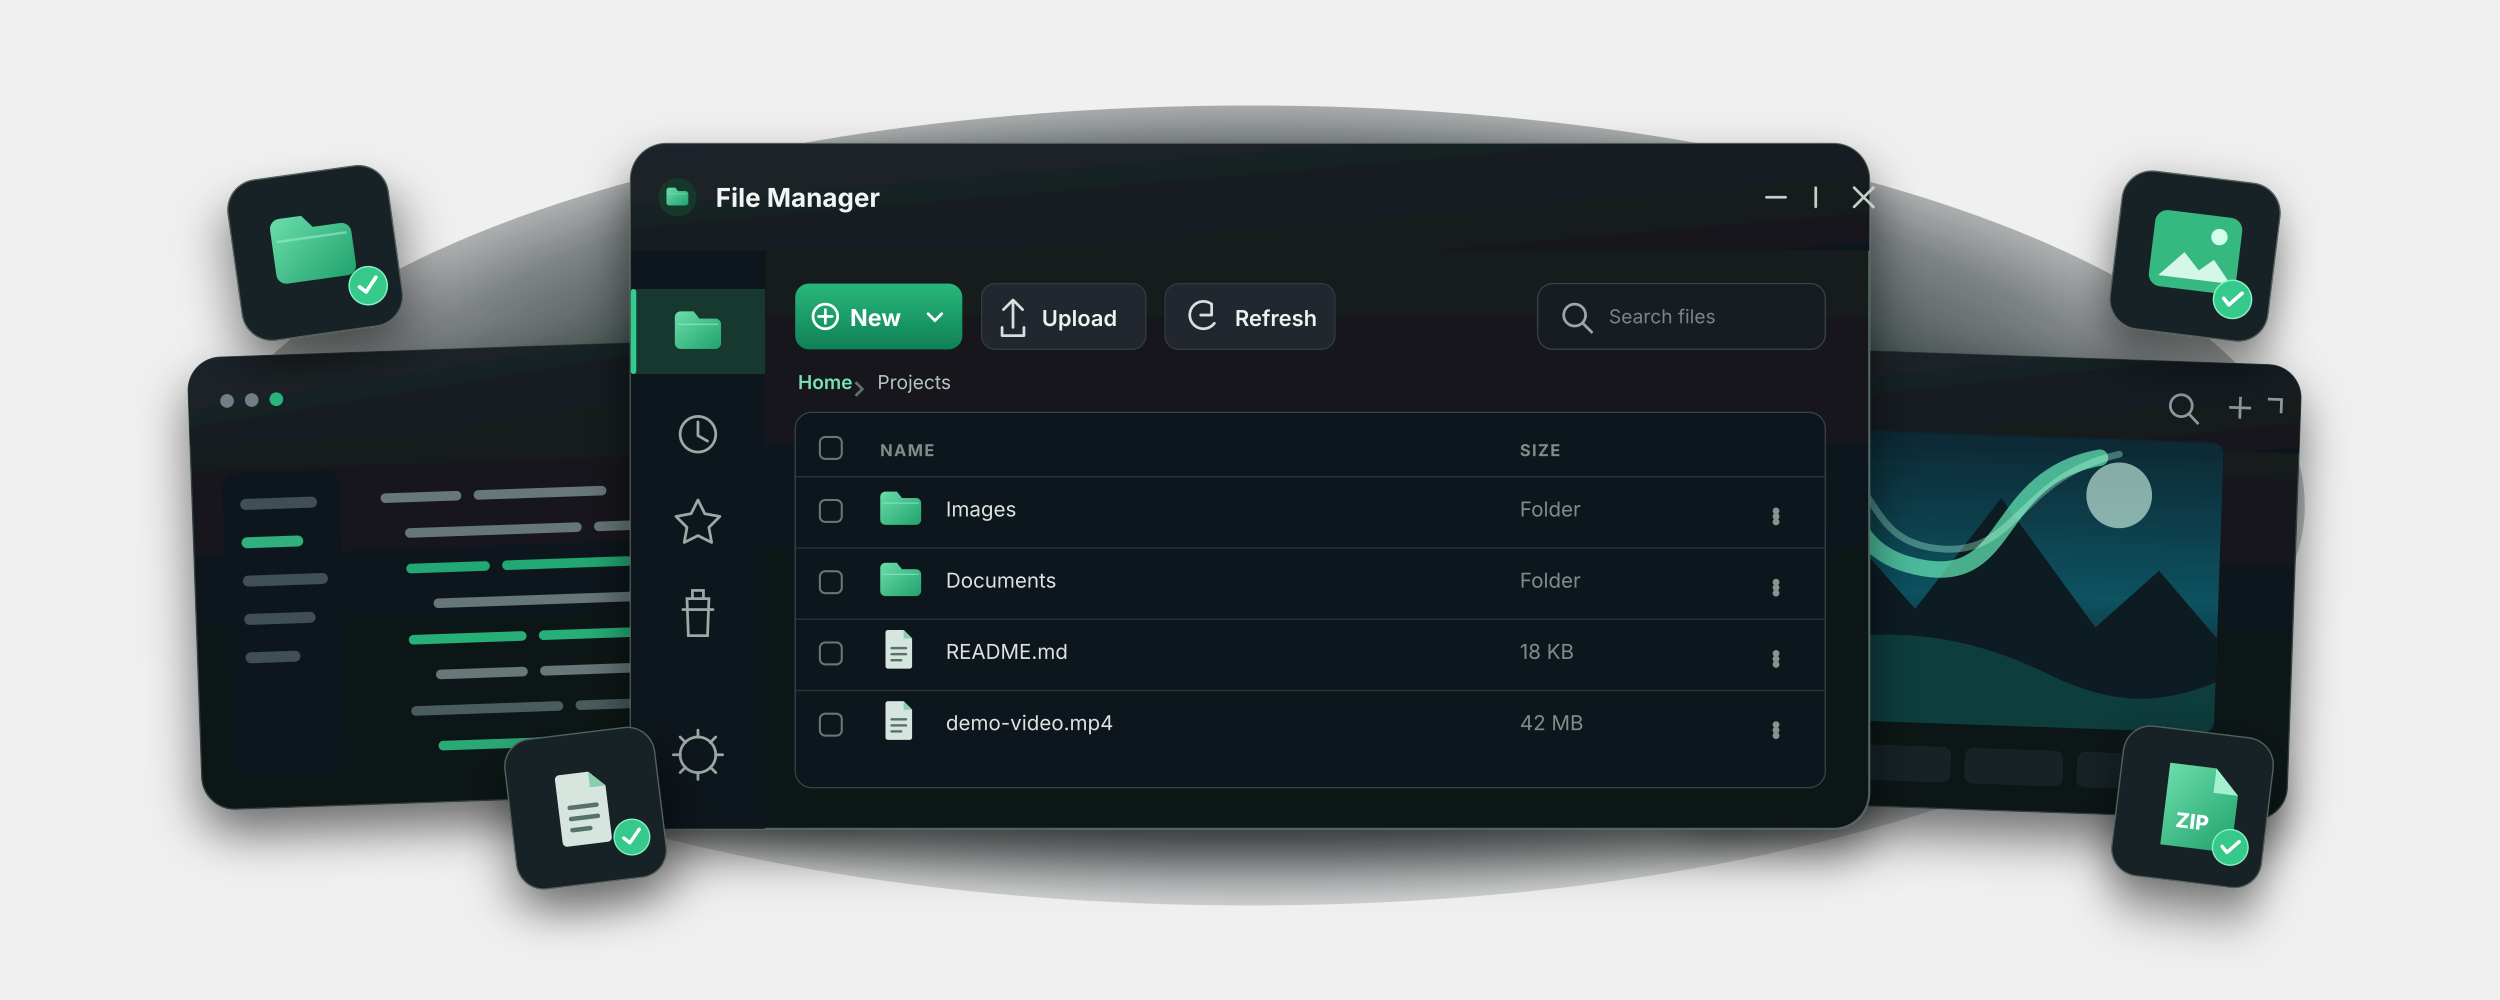
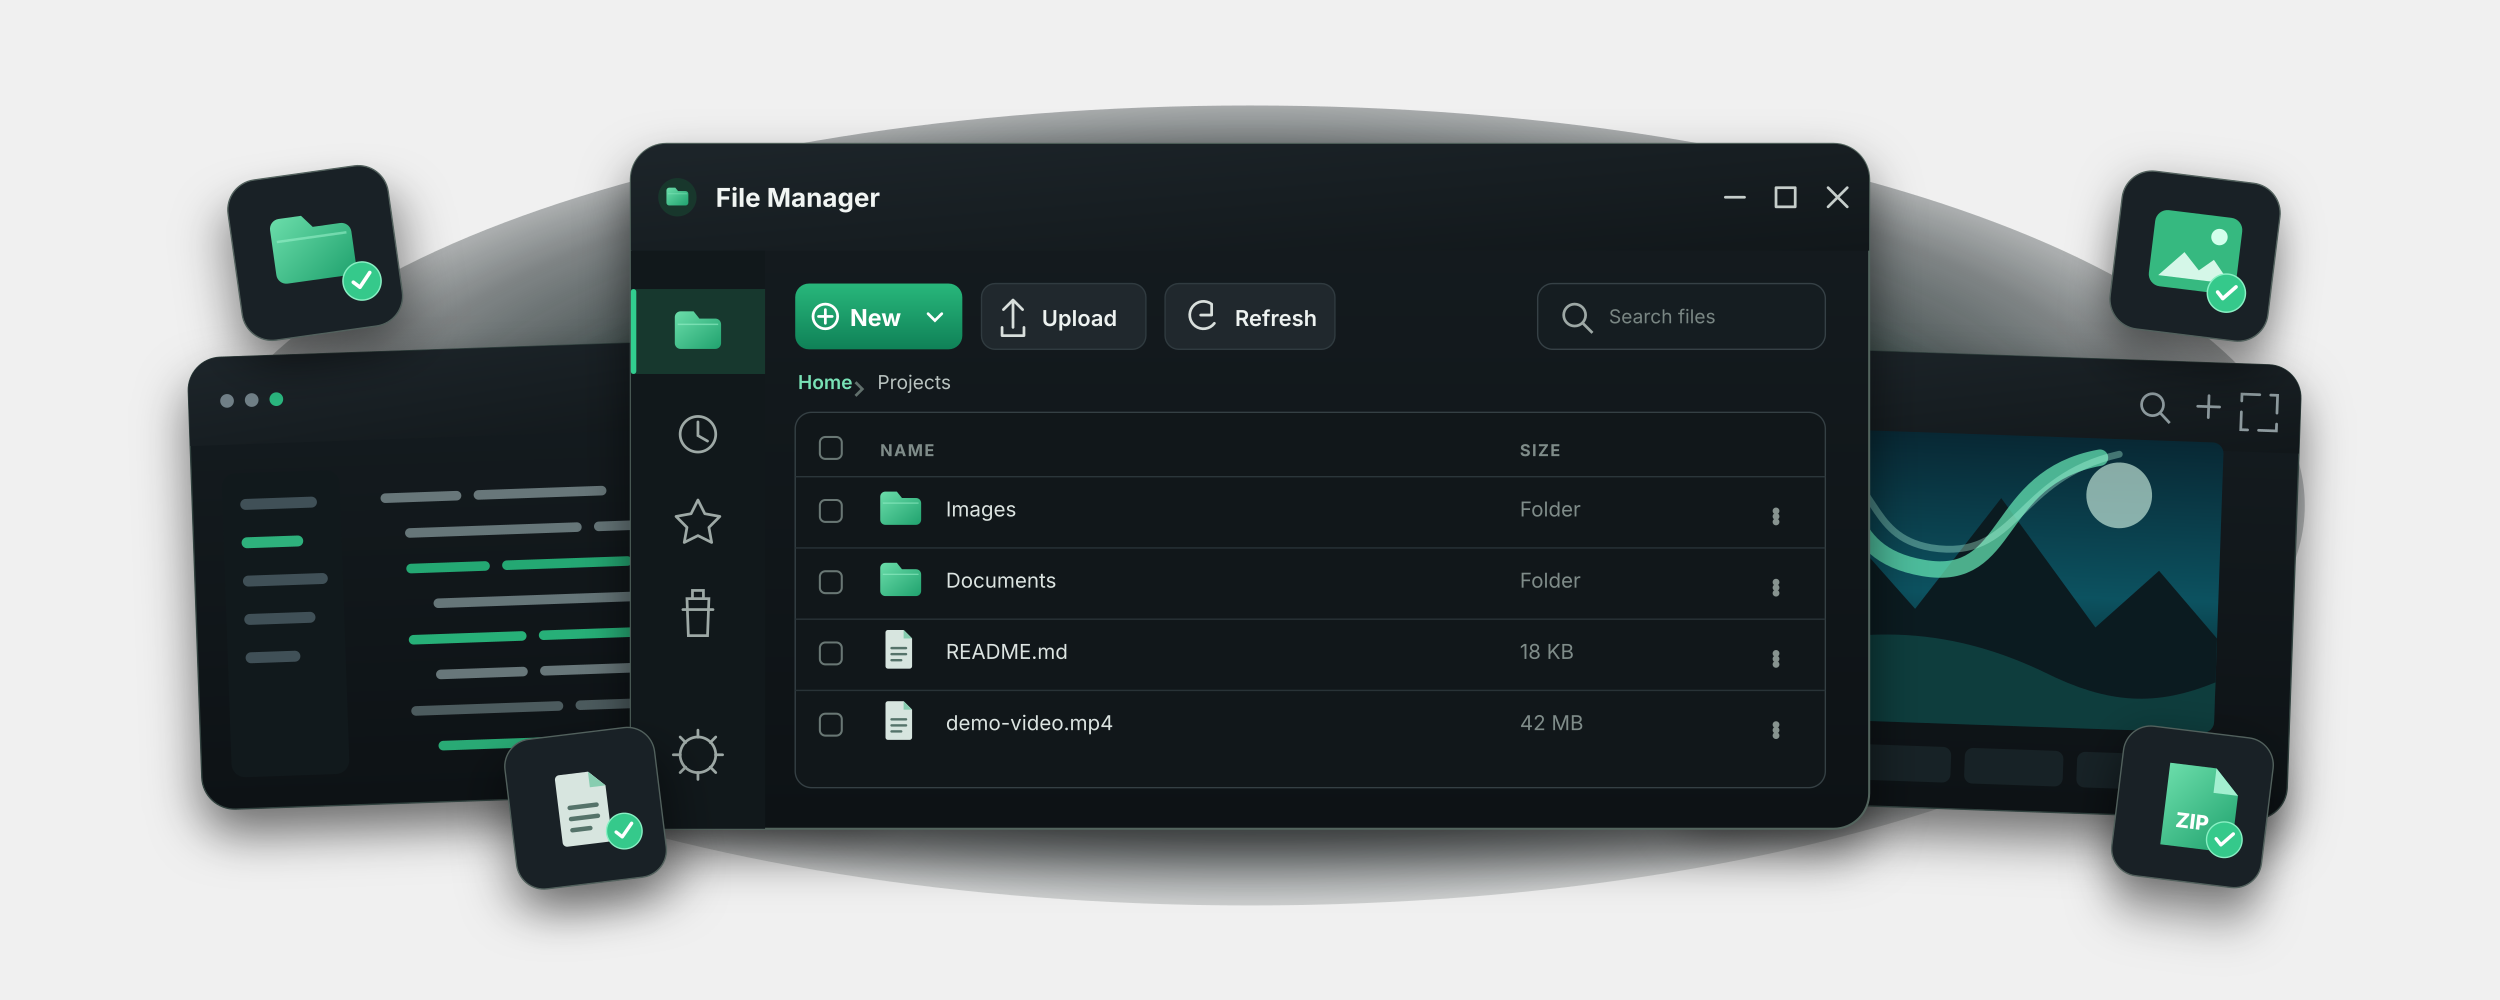
- <svg xmlns="http://www.w3.org/2000/svg" width="1600" height="640" viewBox="-50 -35 1700 730" role="img" aria-labelledby="title desc">
+ <svg xmlns="http://www.w3.org/2000/svg" xmlns:xlink="http://www.w3.org/1999/xlink" width="1600" height="640" viewBox="-50 -35 1700 730" role="img" aria-labelledby="title desc">
  <defs>
    <radialGradient id="backdrop" cx="50%" cy="48%" r="56%">
      <stop offset="0" stop-color="#0a2922" stop-opacity=".98" />
      <stop offset=".48" stop-color="#071b19" stop-opacity=".88" />
      <stop offset=".78" stop-color="#061113" stop-opacity=".48" />
      <stop offset="1" stop-color="#061113" stop-opacity="0" />
    </radialGradient>
    <linearGradient id="panel" x1="0" y1="0" x2="0" y2="1">
      <stop offset="0" stop-color="#151c20" />
      <stop offset="1" stop-color="#0d1215" />
    </linearGradient>
    <linearGradient id="panelHeader" x1="0" y1="0" x2="1" y2="1">
      <stop offset="0" stop-color="#1d252a" />
      <stop offset="1" stop-color="#11171a" />
    </linearGradient>
    <linearGradient id="greenButton" x1="0" y1="0" x2="0" y2="1">
      <stop offset="0" stop-color="#28b77b" />
      <stop offset="1" stop-color="#0f8157" />
    </linearGradient>
    <linearGradient id="folder" x1="0" y1="0" x2="1" y2="1">
      <stop offset="0" stop-color="#6bddaa" />
      <stop offset="1" stop-color="#20a26e" />
    </linearGradient>
    <linearGradient id="photoSky" x1="0" y1="0" x2="0" y2="1">
      <stop offset="0" stop-color="#082834" />
      <stop offset=".55" stop-color="#0c5260" />
      <stop offset="1" stop-color="#071517" />
    </linearGradient>
-     <filter id="shadow" x="-20%" y="-30%" width="140%" height="170%">
-       <feDropShadow dx="0" dy="18" stdDeviation="18" flood-color="#000" flood-opacity=".55" />
+     <filter id="shadow" x="-20%" y="-30%" width="140%" height="170%" color-interpolation-filters="sRGB">
+       <feGaussianBlur in="SourceAlpha" stdDeviation="18" result="shadowBlur" />
+       <feOffset in="shadowBlur" dy="18" result="shadowOffset" />
+       <feFlood flood-color="#000" flood-opacity=".55" result="shadowColor" />
+       <feComposite in="shadowColor" in2="shadowOffset" operator="in" result="shadowShape" />
+       <feMerge>
+         <feMergeNode in="shadowShape" />
+         <feMergeNode in="SourceGraphic" />
+       </feMerge>
    </filter>
    <filter id="softGlow" x="-50%" y="-50%" width="200%" height="200%">
      <feGaussianBlur stdDeviation="14" />
    </filter>
    <clipPath id="viewerClip">
      <rect x="1162" y="282" width="345" height="212" rx="8" />
    </clipPath>
    <symbol id="folderIcon" viewBox="0 0 36 30">
      <path d="M2 6a4 4 0 0 1 4-4h9l4 5h11a4 4 0 0 1 4 4v13a4 4 0 0 1-4 4H6a4 4 0 0 1-4-4Z" fill="url(#folder)" />
      <path d="M4 11h28" stroke="#9af2cb" stroke-opacity=".55" />
    </symbol>
    <symbol id="fileIcon" viewBox="0 0 28 34">
      <path d="M4 1h13l7 7v23a2 2 0 0 1-2 2H4a2 2 0 0 1-2-2V3a2 2 0 0 1 2-2Z" fill="#d7e5df" />
      <path d="M17 1v7h7" fill="#87cdb0" />
      <path d="M7 16h12M7 21h12M7 26h8" stroke="#55736a" stroke-width="2" stroke-linecap="round" />
    </symbol>
    <symbol id="check" viewBox="0 0 28 28">
      <circle cx="14" cy="14" r="13" fill="#35c98b" stroke="#8af0c4" />
      <path d="m8 14 4 4 8-9" fill="none" stroke="#fff" stroke-width="2.5" stroke-linecap="round" stroke-linejoin="round" />
    </symbol>
  </defs>
  <ellipse cx="800" cy="334" rx="770" ry="292" fill="url(#backdrop)" />
  <ellipse cx="800" cy="350" rx="585" ry="205" fill="#23b77b" opacity=".08" filter="url(#softGlow)" />
  <g transform="rotate(-2 275 390)" filter="url(#shadow)">
    <rect x="30" y="218" width="500" height="330" rx="24" fill="url(#panel)" stroke="#31423f" />
    <path d="M54 218h452a24 24 0 0 1 24 24v40H30v-40a24 24 0 0 1 24-24Z" fill="url(#panelHeader)" />
    <circle cx="58" cy="250" r="5" fill="#708087" />
    <circle cx="76" cy="250" r="5" fill="#708087" />
    <circle cx="94" cy="250" r="5" fill="#2ab67e" />
    <rect x="52" y="303" width="86" height="222" rx="10" fill="#11191c" />
    <rect x="65" y="322" width="56" height="8" rx="4" fill="#405057" />
    <rect x="65" y="350" width="45" height="8" rx="4" fill="#2eb17c" />
    <rect x="65" y="378" width="62" height="8" rx="4" fill="#405057" />
    <rect x="65" y="406" width="52" height="8" rx="4" fill="#405057" />
    <rect x="65" y="434" width="40" height="8" rx="4" fill="#405057" />
    <g stroke-linecap="round" stroke-width="7">
      <path d="M171 325h52m16 0h90" stroke="#68777a" />
      <path d="M188 351h122m16 0h60" stroke="#667679" />
      <path d="M188 377h54m16 0h88" stroke="#24a873" />
      <path d="M207 403h142" stroke="#667679" />
      <path d="M188 429h79m16 0h106" stroke="#27b078" />
      <path d="M207 455h60m16 0h67" stroke="#68777a" />
      <path d="M188 481h104m16 0h79" stroke="#4c5b5e" />
      <path d="M207 507h81" stroke="#29aa75" />
    </g>
  </g>
  <g transform="rotate(2 1330 397)" filter="url(#shadow)">
    <rect x="1118" y="224" width="444" height="332" rx="24" fill="url(#panel)" stroke="#31423f" />
    <path d="M1142 224h396a24 24 0 0 1 24 24v40h-444v-40a24 24 0 0 1 24-24Z" fill="url(#panelHeader)" />
    <path d="m1150 256-9 0m4-5-5 5 5 5m30-5h12m23 0h12" stroke="#7b898e" stroke-width="2" stroke-linecap="round" />
-     <circle cx="1475" cy="256" r="8" fill="none" stroke="#8d9a9e" stroke-width="2" />
-     <path d="m1481 262 7 7" stroke="#8d9a9e" stroke-width="2" />
-     <path d="M1518 248v16m-8-8h16" stroke="#8d9a9e" stroke-width="2" />
-     <path d="M1538 249h10v10" fill="none" stroke="#8d9a9e" stroke-width="2" />
+     <circle cx="1454" cy="256" r="8" fill="none" stroke="#8d9a9e" stroke-width="2" />
+     <path d="m1460 262 7 7" stroke="#8d9a9e" stroke-width="2" />
+     <path d="M1495 248v16m-8-8h16" stroke="#8d9a9e" stroke-width="2" stroke-linecap="round" />
+     <path d="M1519 251v-5h13m8 0h5v13m0 8v5h-13m-8 0h-5v-13" fill="none" stroke="#8d9a9e" stroke-width="2" stroke-linecap="round" />
    <g clip-path="url(#viewerClip)">
      <rect x="1162" y="282" width="345" height="212" fill="url(#photoSky)" />
      <circle cx="1432" cy="323" r="24" fill="#d7f9e8" opacity=".62" />
      <path d="M1162 425 1228 350l58 61 60-83 72 92 45-43 44 48v69h-345Z" fill="#0b1b20" />
      <path d="M1162 454c86-35 156-28 220 0 48 22 83 22 125 3v37h-345Z" fill="#0e3d3d" />
      <path d="M1195 300c52 20 30 72 96 81s48-68 126-85" fill="none" stroke="#65e7b5" stroke-opacity=".72" stroke-width="12" stroke-linecap="round" />
      <path d="M1205 298c54 18 42 61 91 68 64 8 59-53 135-73" fill="none" stroke="#b6ffe1" stroke-opacity=".35" stroke-width="5" stroke-linecap="round" />
    </g>
    <rect x="1162" y="511" width="72" height="26" rx="6" fill="#195842" stroke="#43cb91" />
    <rect x="1244" y="511" width="72" height="26" rx="6" fill="#172226" />
    <rect x="1326" y="511" width="72" height="26" rx="6" fill="#172226" />
    <rect x="1408" y="511" width="72" height="26" rx="6" fill="#172226" />
  </g>
  <g filter="url(#shadow)">
    <rect x="348" y="70" width="904" height="500" rx="26" fill="url(#panel)" stroke="#53655e" stroke-width="1.5" />
    <path d="M374 70h852a26 26 0 0 1 26 26v52H348V96a26 26 0 0 1 26-26Z" fill="url(#panelHeader)" />
    <circle cx="382" cy="109" r="14" fill="#18372c" />
-     <use href="#folderIcon" x="373" y="101" width="18" height="15" />
+     <use xlink:href="#folderIcon" x="373" y="101" width="18" height="15" />
    <text x="410" y="116" fill="#f1f5f3" font-family="Inter,Segoe UI,Arial,sans-serif" font-size="19" font-weight="700">File Manager</text>
-     <path d="M1177 109h14m22-7v14m42-14-14 14m0-14 14 14" stroke="#c6cecb" stroke-width="2" stroke-linecap="round" />
+     <path d="M1147 109h14 M1184 102h14v14h-14Z M1222 102l14 14m0-14-14 14" fill="none" stroke="#c6cecb" stroke-width="2" stroke-linecap="round" stroke-linejoin="round" />
    <rect x="348" y="148" width="98" height="422" fill="#11181b" />
    <rect x="348" y="176" width="98" height="62" fill="#17382e" />
    <rect x="348" y="176" width="4" height="62" rx="2" fill="#31ce8f" />
-     <use href="#folderIcon" x="378" y="190" width="38" height="32" />
+     <use xlink:href="#folderIcon" x="378" y="190" width="38" height="32" />
    <circle cx="397" cy="282" r="13" fill="none" stroke="#9ea9a6" stroke-width="2" />
    <path d="M397 273v10l7 4" fill="none" stroke="#9ea9a6" stroke-width="2" stroke-linecap="round" />
    <path d="m397 330 5 10 11 2-8 8 2 11-10-5-10 5 2-11-8-8 11-2Z" fill="none" stroke="#9ea9a6" stroke-width="2" stroke-linejoin="round" />
    <path d="M386 410h22m-19-8h16l-1 27h-14Zm4 0v-6h8v6" fill="none" stroke="#9ea9a6" stroke-width="2" stroke-linecap="round" />
    <circle cx="397" cy="516" r="13" fill="none" stroke="#9ea9a6" stroke-width="2" />
    <path d="M397 498v5m0 26v5m18-18h-5m-26 0h-5m31-13-4 4m-18 18-4 4m26 0-4-4m-18-18-4-4" stroke="#9ea9a6" stroke-width="2" stroke-linecap="round" />
    <rect x="468" y="172" width="122" height="48" rx="10" fill="url(#greenButton)" />
    <circle cx="490" cy="196" r="9" fill="none" stroke="#fff" stroke-width="2" />
    <path d="M490 191v10m-5-5h10" stroke="#fff" stroke-width="2" stroke-linecap="round" />
    <text x="508" y="203" fill="#fff" font-family="Inter,Segoe UI,Arial,sans-serif" font-size="17" font-weight="700">New</text>
    <path d="m565 194 5 5 5-5" fill="none" stroke="#fff" stroke-width="2" stroke-linecap="round" />
    <rect x="604" y="172" width="120" height="48" rx="10" fill="#20282d" stroke="#303b40" />
    <path d="M627 204v-20m-7 7 7-7 7 7m-15 13v6h16v-6" fill="none" stroke="#d8dfdc" stroke-width="2" stroke-linecap="round" stroke-linejoin="round" />
    <text x="648" y="203" fill="#edf2f0" font-family="Inter,Segoe UI,Arial,sans-serif" font-size="16" font-weight="600">Upload</text>
    <rect x="738" y="172" width="124" height="48" rx="10" fill="#20282d" stroke="#303b40" />
    <path d="M772 187a10 10 0 1 0 2 14m-2-14v8h-8" fill="none" stroke="#d8dfdc" stroke-width="2" stroke-linecap="round" stroke-linejoin="round" />
    <text x="789" y="203" fill="#edf2f0" font-family="Inter,Segoe UI,Arial,sans-serif" font-size="16" font-weight="600">Refresh</text>
    <rect x="1010" y="172" width="210" height="48" rx="11" fill="#151d21" stroke="#364146" />
    <circle cx="1037" cy="195" r="8" fill="none" stroke="#9da8a5" stroke-width="2" />
    <path d="m1043 201 7 7" stroke="#9da8a5" stroke-width="2" />
    <text x="1062" y="201" fill="#798683" font-family="Inter,Segoe UI,Arial,sans-serif" font-size="14">Search files</text>
    <text x="470" y="249" fill="#79e2b6" font-family="Inter,Segoe UI,Arial,sans-serif" font-size="14" font-weight="600">Home</text>
    <path d="m512 244 5 5-5 5" fill="none" stroke="#61706c" stroke-width="2" />
    <text x="528" y="249" fill="#b9c3c0" font-family="Inter,Segoe UI,Arial,sans-serif" font-size="14">Projects</text>
    <rect x="468" y="266" width="752" height="274" rx="12" fill="#11171a" stroke="#354044" />
    <rect x="486" y="284" width="16" height="16" rx="4" fill="none" stroke="#697774" stroke-width="1.5" />
    <text x="530" y="298" fill="#7f8c89" font-family="Inter,Segoe UI,Arial,sans-serif" font-size="12" font-weight="700" letter-spacing="1">NAME</text>
    <text x="997" y="298" fill="#7f8c89" font-family="Inter,Segoe UI,Arial,sans-serif" font-size="12" font-weight="700" letter-spacing="1">SIZE</text>
    <path d="M468 313h752" stroke="#2c363a" />
    <g font-family="Inter,Segoe UI,Arial,sans-serif" font-size="15" fill="#dce4e1">
      <rect x="486" y="330" width="16" height="16" rx="4" fill="none" stroke="#697774" stroke-width="1.5" />
-       <use href="#folderIcon" x="528" y="322" width="34" height="28" />
+       <use xlink:href="#folderIcon" x="528" y="322" width="34" height="28" />
      <text x="578" y="342">Images</text>
      <text x="997" y="342" fill="#7f8c89">Folder</text>
      <path d="M468 365h752" stroke="#293337" />
      <rect x="486" y="382" width="16" height="16" rx="4" fill="none" stroke="#697774" stroke-width="1.5" />
-       <use href="#folderIcon" x="528" y="374" width="34" height="28" />
+       <use xlink:href="#folderIcon" x="528" y="374" width="34" height="28" />
      <text x="578" y="394">Documents</text>
      <text x="997" y="394" fill="#7f8c89">Folder</text>
      <path d="M468 417h752" stroke="#293337" />
      <rect x="486" y="434" width="16" height="16" rx="4" fill="none" stroke="#697774" stroke-width="1.5" />
-       <use href="#fileIcon" x="532" y="424" width="25" height="30" />
+       <use xlink:href="#fileIcon" x="532" y="424" width="25" height="30" />
      <text x="578" y="446">README.md</text>
      <text x="997" y="446" fill="#7f8c89">18 KB</text>
      <path d="M468 469h752" stroke="#293337" />
      <rect x="486" y="486" width="16" height="16" rx="4" fill="none" stroke="#697774" stroke-width="1.5" />
-       <use href="#fileIcon" x="532" y="476" width="25" height="30" />
+       <use xlink:href="#fileIcon" x="532" y="476" width="25" height="30" />
      <text x="578" y="498">demo-video.mp4</text>
      <text x="997" y="498" fill="#7f8c89">42 MB</text>
    </g>
    <g fill="#87938f">
      <circle cx="1184" cy="338" r="2.5" />
      <circle cx="1184" cy="342" r="2.5" />
      <circle cx="1184" cy="346" r="2.5" />
      <circle cx="1184" cy="390" r="2.5" />
      <circle cx="1184" cy="394" r="2.5" />
      <circle cx="1184" cy="398" r="2.5" />
      <circle cx="1184" cy="442" r="2.5" />
      <circle cx="1184" cy="446" r="2.5" />
      <circle cx="1184" cy="450" r="2.5" />
      <circle cx="1184" cy="494" r="2.5" />
      <circle cx="1184" cy="498" r="2.5" />
      <circle cx="1184" cy="502" r="2.5" />
    </g>
  </g>
  <g transform="rotate(-8 108 146)" filter="url(#shadow)">
    <rect x="58" y="92" width="118" height="118" rx="22" fill="#192126" stroke="#52615d" />
-     <use href="#folderIcon" x="83" y="119" width="66" height="55" />
-     <use href="#check" x="137" y="165" width="30" height="30" />
+     <use xlink:href="#folderIcon" x="83" y="119" width="66" height="55" />
+     <use xlink:href="#check" x="133" y="161" width="30" height="30" />
  </g>
  <g transform="rotate(7 1490 151)" filter="url(#shadow)">
    <rect x="1432" y="94" width="116" height="116" rx="22" fill="#192126" stroke="#52615d" />
    <rect x="1458" y="121" width="64" height="56" rx="9" fill="#36b980" />
    <circle cx="1506" cy="136" r="6" fill="#d2ffec" />
    <path d="m1465 169 17-19 12 12 10-9 14 16Z" fill="#d5f7e8" />
-     <use href="#check" x="1506" y="165" width="30" height="30" />
+     <use xlink:href="#check" x="1501" y="161" width="30" height="30" />
  </g>
  <g transform="rotate(-7 315 555)" filter="url(#shadow)">
    <rect x="260" y="500" width="110" height="110" rx="20" fill="#192126" stroke="#52615d" />
-     <use href="#fileIcon" x="292" y="527" width="46" height="56" />
-     <use href="#check" x="332" y="566" width="28" height="28" />
+     <use xlink:href="#fileIcon" x="292" y="527" width="46" height="56" />
+     <use xlink:href="#check" x="327" y="561" width="28" height="28" />
  </g>
  <g transform="rotate(7 1488 554)" filter="url(#shadow)">
    <rect x="1433" y="499" width="110" height="110" rx="20" fill="#192126" stroke="#52615d" />
    <path d="M1468 524h34l18 18v42h-52Z" fill="url(#folder)" />
    <path d="M1502 524v18h18" fill="#a3efd0" />
    <text x="1477" y="570" fill="#fff" font-family="Inter,Segoe UI,Arial,sans-serif" font-size="15" font-weight="800">ZIP</text>
-     <use href="#check" x="1505" y="566" width="28" height="28" />
+     <use xlink:href="#check" x="1500" y="561" width="28" height="28" />
  </g>
</svg>
